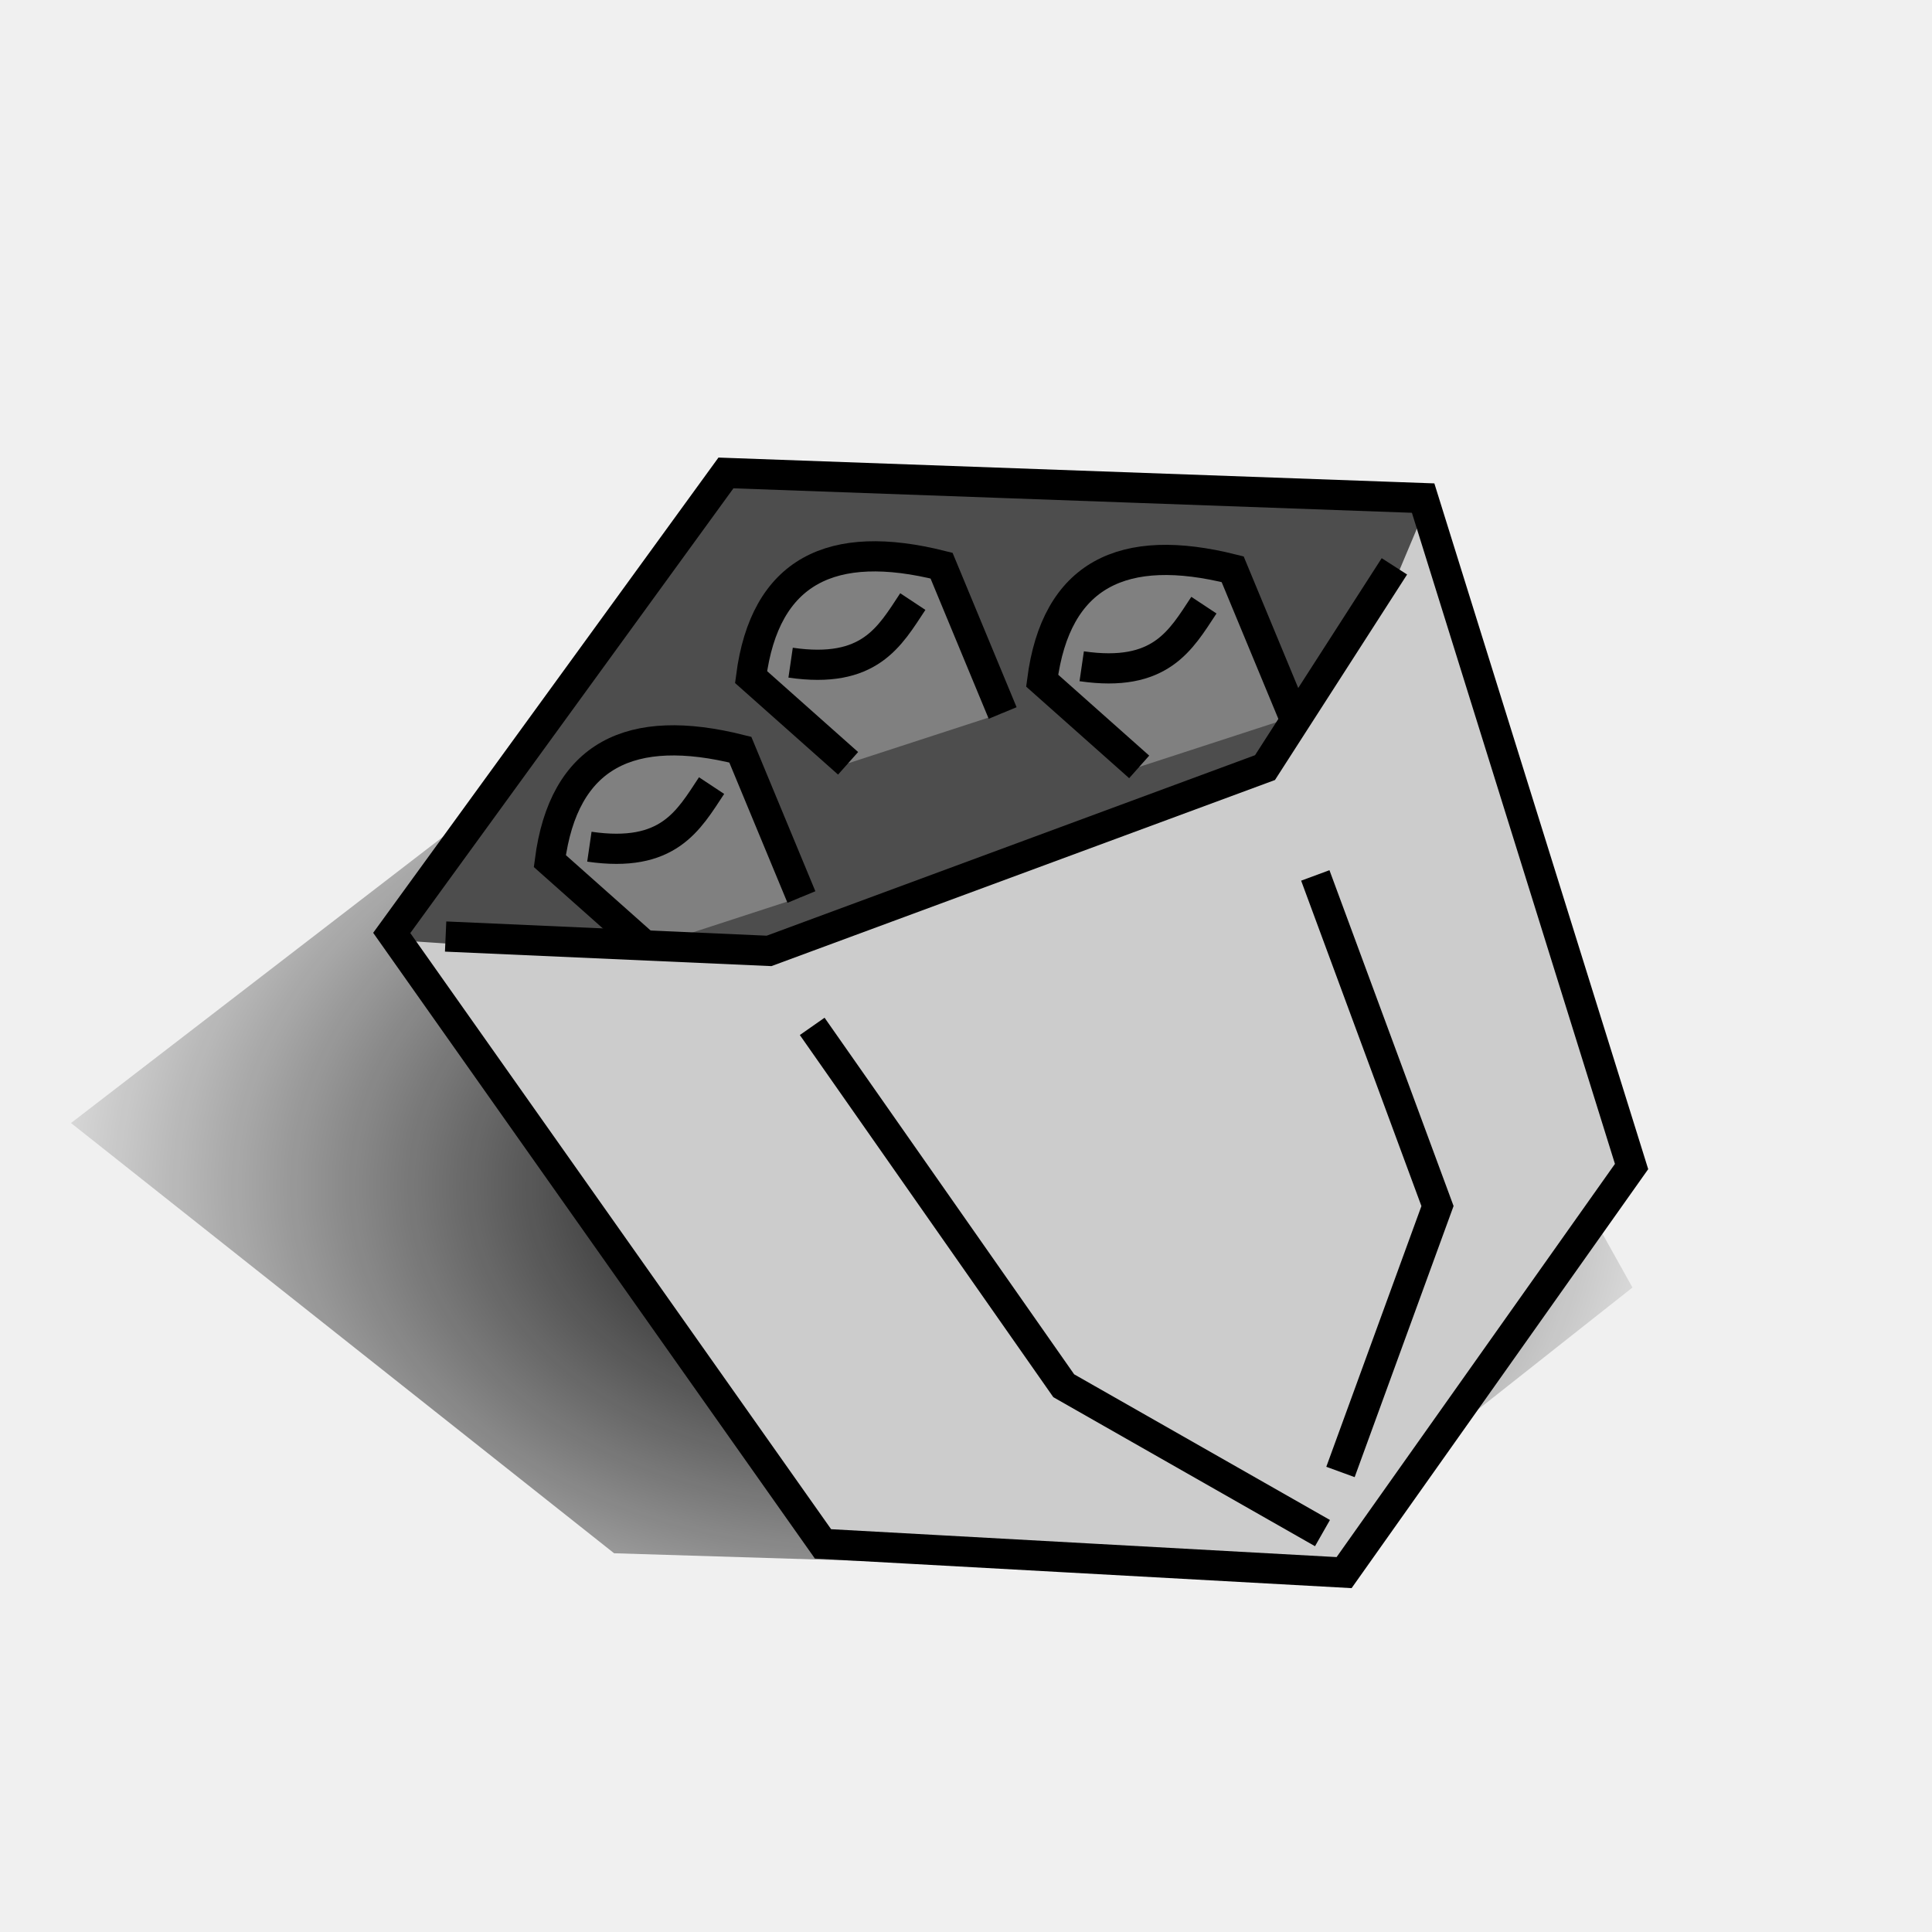
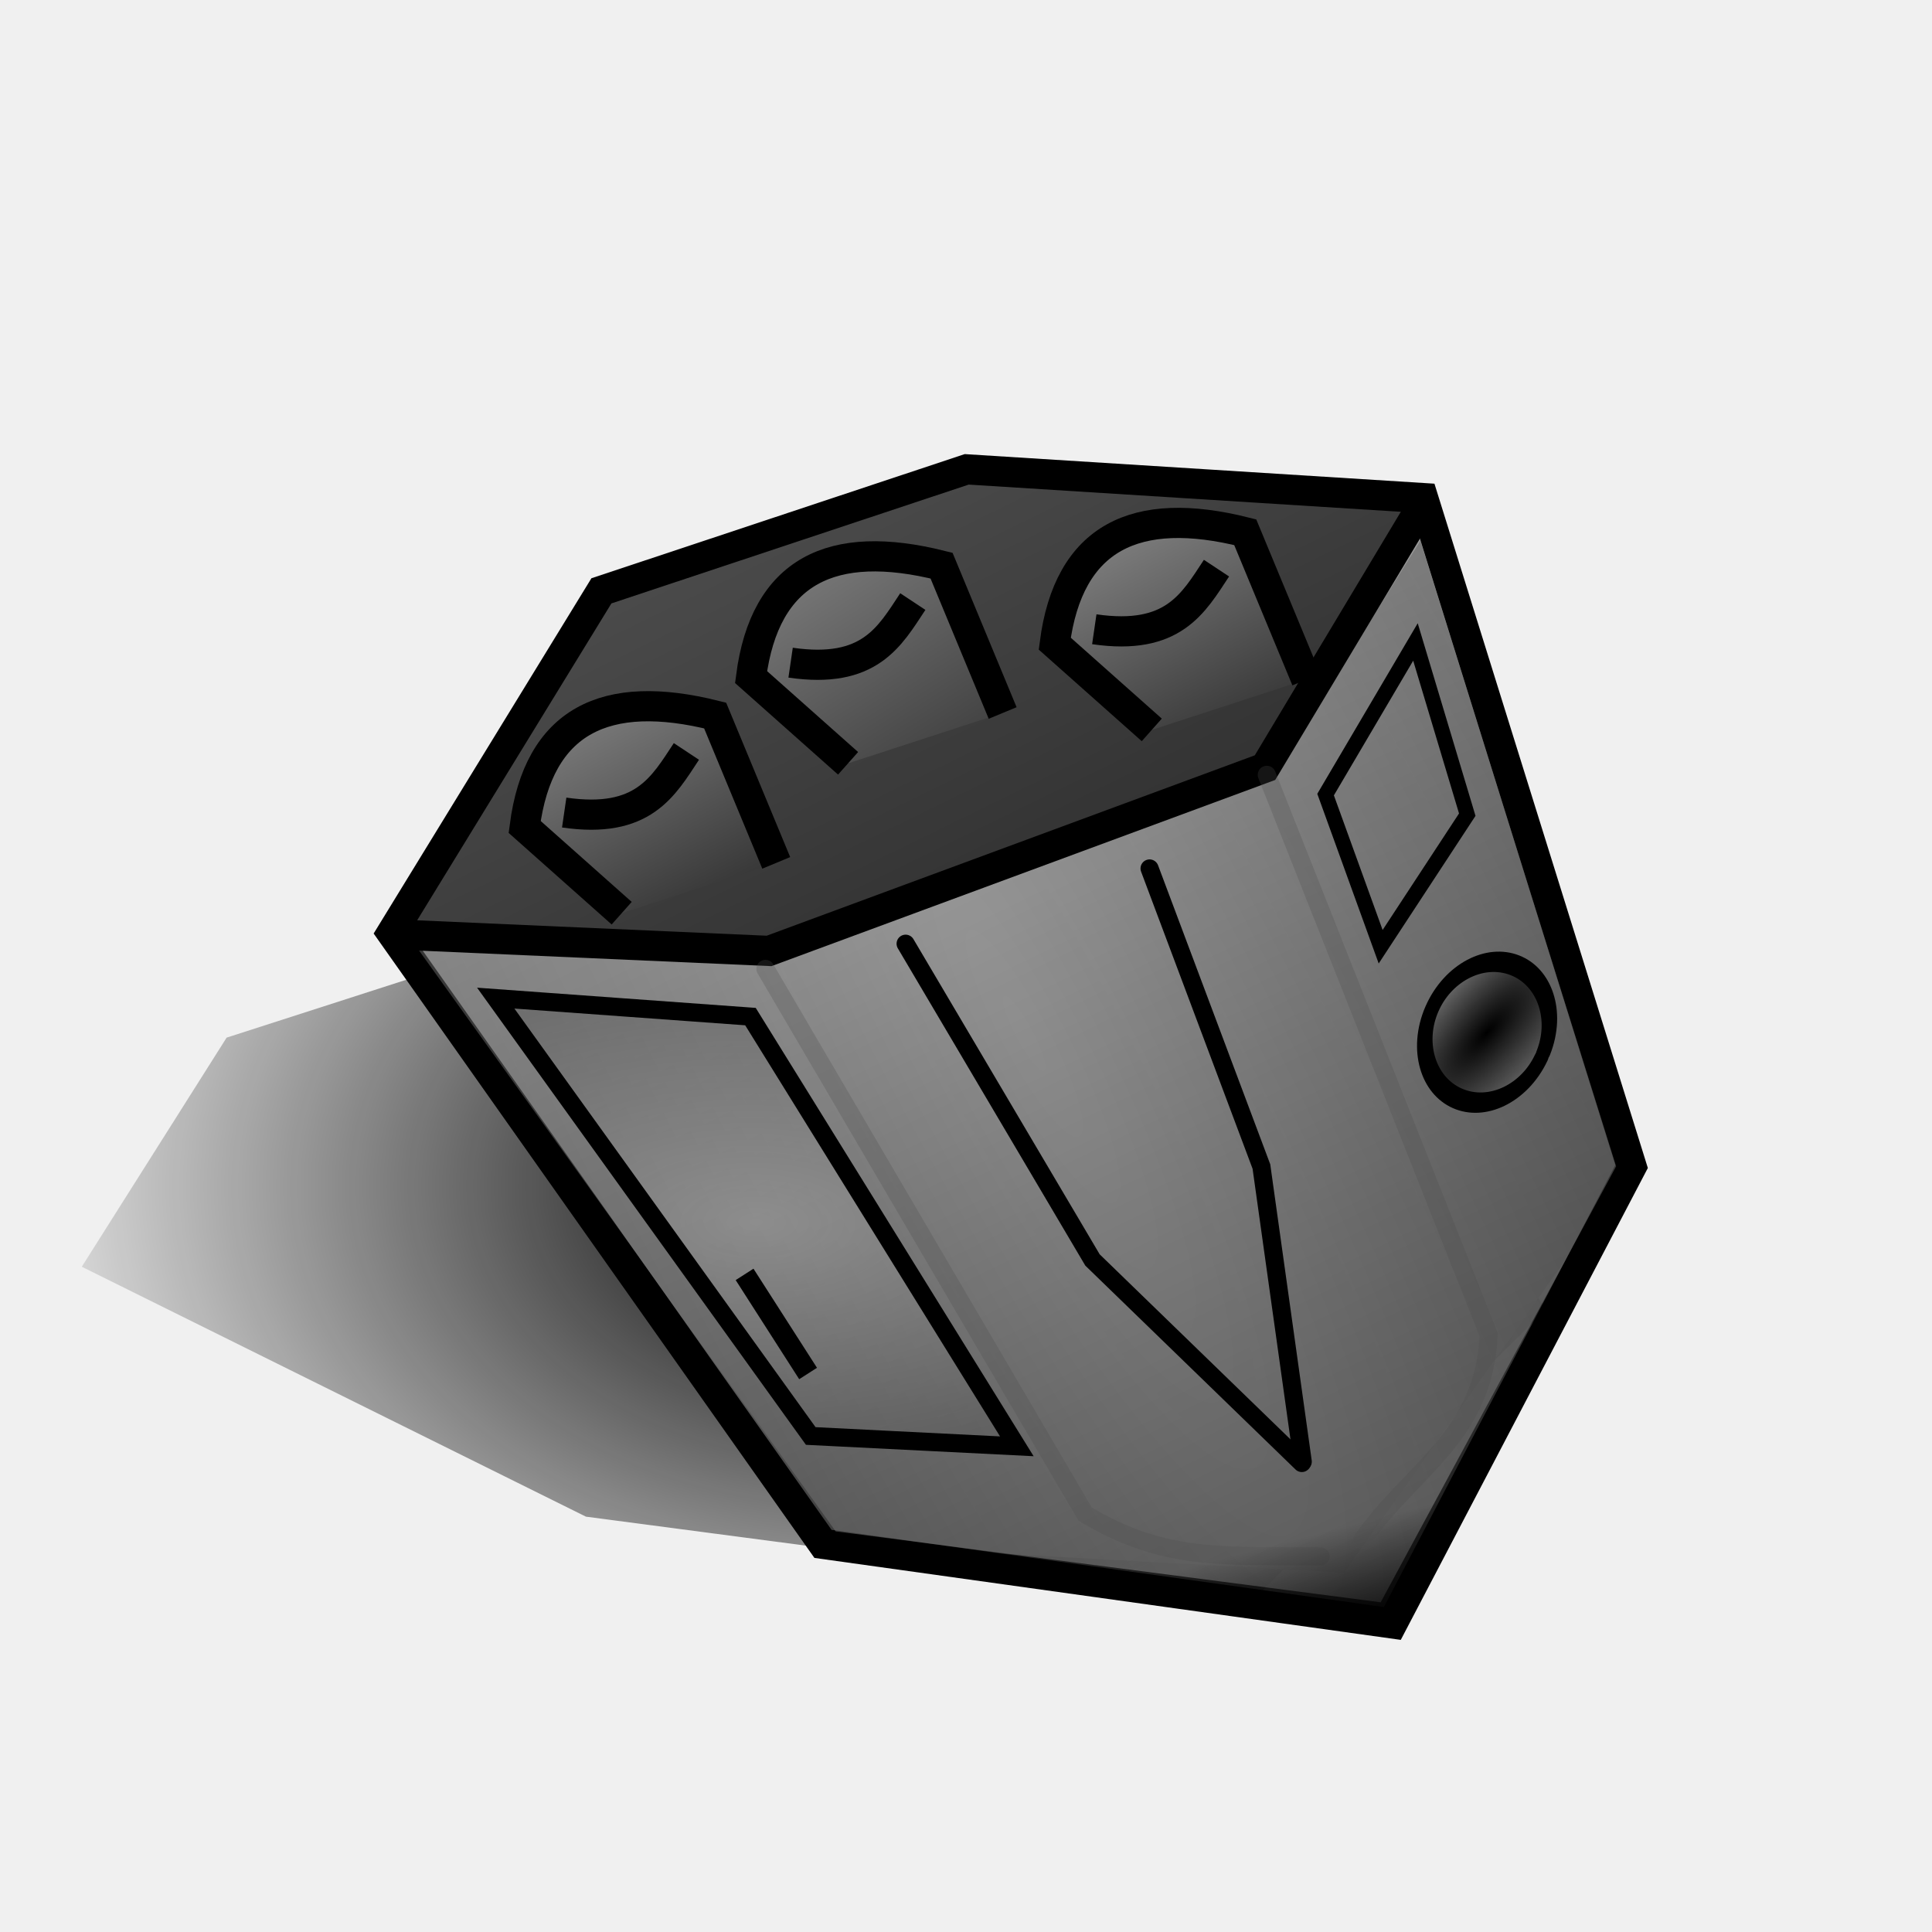
<svg xmlns="http://www.w3.org/2000/svg" xmlns:xlink="http://www.w3.org/1999/xlink" width="64" height="64" id="svg2" version="1.1">
  <defs id="defs4">
+     <linearGradient id="linearGradient3820">
+       <stop style="stop-color:#a1a1a1;stop-opacity:0.547;" offset="0" id="stop3822" />
+       <stop style="stop-color:#5c5c5c;stop-opacity:0.521;" offset="1" id="stop3824" />
+     </linearGradient>
    <linearGradient id="linearGradient3924">
      <stop style="stop-color:#000000;stop-opacity:1;" offset="0" id="stop3926" />
-       <stop style="stop-color:#000000;stop-opacity:0;" offset="1" id="stop3928" />
+       <stop style="stop-color:#8b8b8b;stop-opacity:1;" offset="1" id="stop3928" />
    </linearGradient>
    <radialGradient xlink:href="#linearGradient3924" id="radialGradient3930" cx="28.214" cy="39.298" fx="28.214" fy="39.298" r="25.862" gradientTransform="matrix(1.128971,0,0,0.8164989,-3.638836,7.211156)" gradientUnits="userSpaceOnUse" />
    <radialGradient xlink:href="#linearGradient3924-9" id="radialGradient3930-4" cx="28.214" cy="39.298" fx="28.214" fy="39.298" r="25.862" gradientTransform="matrix(1.128971,0,0,0.8164989,-3.638836,7.211156)" gradientUnits="userSpaceOnUse" />
    <linearGradient id="linearGradient3924-9">
      <stop style="stop-color:#000000;stop-opacity:1;" offset="0" id="stop3926-1" />
      <stop style="stop-color:#000000;stop-opacity:0;" offset="1" id="stop3928-2" />
    </linearGradient>
    <radialGradient r="25.862" fy="39.298" fx="28.214" cy="39.298" cx="28.214" gradientTransform="matrix(1.128971,0,0,0.8164989,-3.638836,995.5733)" gradientUnits="userSpaceOnUse" id="radialGradient3988" xlink:href="#linearGradient3924-9" />
+     <linearGradient xlink:href="#linearGradient3924-9" id="linearGradient3786" x1="46.881" y1="1045.815" x2="26.214" y2="1003.553" gradientUnits="userSpaceOnUse" />
+     <linearGradient xlink:href="#linearGradient3924" id="linearGradient3794" x1="35.865" y1="1021.878" x2="25.151" y2="1004.894" gradientUnits="userSpaceOnUse" />
+     <linearGradient xlink:href="#linearGradient3924" id="linearGradient3802" x1="43.115" y1="1019.093" x2="36.286" y2="1005.877" gradientUnits="userSpaceOnUse" gradientTransform="translate(0.4166667,-1.22619)" />
+     <linearGradient xlink:href="#linearGradient3924" id="linearGradient3810" x1="26.553" y1="1024.817" x2="19.724" y2="1011.517" gradientUnits="userSpaceOnUse" gradientTransform="translate(-0.8333333,-1.130952)" />
+     <radialGradient xlink:href="#linearGradient3820" id="radialGradient3826" cx="33.543" cy="33.146" fx="33.543" fy="33.146" r="20.714" gradientTransform="matrix(2.343984,4.390548,-0.8717101,0.4653802,-15.80276,-128.4607)" gradientUnits="userSpaceOnUse" />
+     <radialGradient xlink:href="#linearGradient3820" id="radialGradient3854" cx="25.053" cy="40.488" fx="25.053" fy="40.488" r="8.931" gradientTransform="matrix(1.786483,0.02666046,-0.01290439,0.8647067,-19.18135,4.809768)" gradientUnits="userSpaceOnUse" />
+     <radialGradient xlink:href="#linearGradient3924-9" id="radialGradient3862" cx="51.071" cy="34.952" fx="51.071" fy="34.952" r="2.253" gradientTransform="matrix(0.8295955,0.1656711,-0.6917958,1.439168,32.88272,-23.81103)" gradientUnits="userSpaceOnUse" />
+     <linearGradient xlink:href="#linearGradient3924-9" id="linearGradient3872" x1="46.169" y1="54.398" x2="45.131" y2="50.41" gradientUnits="userSpaceOnUse" />
+     <radialGradient xlink:href="#linearGradient3924-9-4" id="radialGradient3862-2" cx="51.071" cy="34.952" fx="51.071" fy="34.952" r="2.253" gradientTransform="matrix(0.8295955,0.1656711,-0.6917958,1.439168,32.88272,-23.81103)" gradientUnits="userSpaceOnUse" />
+     <linearGradient id="linearGradient3924-9-4">
+       <stop style="stop-color:#000000;stop-opacity:1;" offset="0" id="stop3926-1-7" />
+       <stop style="stop-color:#000000;stop-opacity:0;" offset="1" id="stop3928-2-3" />
+     </linearGradient>
+     <radialGradient r="2.253" fy="34.952" fx="51.071" cy="34.952" cx="51.071" gradientTransform="matrix(0.8295955,0.1656711,-0.6917958,1.439168,32.88272,-23.81103)" gradientUnits="userSpaceOnUse" id="radialGradient3062" xlink:href="#linearGradient3924-9-4" />
  </defs>
  <g id="layer1" transform="translate(0,-988.3622)" style="display:none">
    <path style="color:#000000;fill:none;stroke:#000000;stroke-width:0.1;stroke-miterlimit:4;stroke-dasharray:none;marker:none;visibility:visible;display:inline;overflow:visible;enable-background:accumulate" d="m 0,1004.362 32,-16 32,16 0,32 -32,16 -32,-16 z" id="rect3750" />
  </g>
  <g transform="translate(0,-988.3622)" id="g3757" style="display:inline">
-     <path style="fill:url(#radialGradient3988);fill-opacity:1;stroke:none;display:inline" d="m 54.077,1031.013 -8.696,-15.593 -29.086,-0.587 -13.943,10.731 17.991,14.252 21.739,0.671 z" id="path3028" />
-     <path style="fill:#cccccc;stroke:none;display:inline" d="m 54.048,1027.005 -6.905,-22.143 -23.095,-0.833 -11.071,15.238 14.286,20.238 17.262,0.952 z" id="path3028-6" />
-     <path style="fill:#4d4d4d;stroke:none;display:inline" d="m 47.262,1005.1 -23.095,-0.833 -11.071,15.238 1.786,0.119 10.714,0.476 16.429,-6.072 4.286,-6.667 z" id="path3028-0" />
-     <path style="fill:none;stroke:#000000;stroke-width:1px;stroke-linecap:butt;stroke-linejoin:miter;stroke-opacity:1;display:inline" d="m 54.048,1027.005 -6.905,-22.143 -23.095,-0.833 -11.071,15.238 14.286,20.238 17.262,0.952 z" id="path3028-7" />
-     <path style="fill:#808080;stroke:#000000;stroke-width:1px;stroke-linecap:butt;stroke-linejoin:miter;stroke-opacity:1;display:inline" d="m 33.214,1011.981 -2.024,-4.881 c -3.632,-0.911 -5.851,0.158 -6.31,3.691 l 3.214,2.857" id="path3036-9" />
-     <path style="fill:none;stroke:#000000;stroke-width:1px;stroke-linecap:butt;stroke-linejoin:miter;stroke-opacity:1;display:inline" d="m 26.905,1022.362 8.333,11.905 8.571,4.881" id="path3032" />
-     <path style="fill:none;stroke:#000000;stroke-width:1px;stroke-linecap:butt;stroke-linejoin:miter;stroke-opacity:1;display:inline" d="m 43.571,1017.362 4.048,10.952 -3.214,8.809" id="path3034" />
+     <path style="fill:url(#radialGradient3988);fill-opacity:1;stroke:none;display:inline" d="m 51.22,1031.727 -10.124,-14.046 -24.205,2.032 -9.384,3.022 -4.798,7.59 16.702,8.279 21.956,2.892 z" id="path3028" />
+     <path style="fill:#cccccc;stroke:none;display:inline" d="m 54.048,1027.005 -6.905,-22.143 -14.646,-1.232 -12.735,3.97 -6.786,11.667 14.286,20.238 17.262,0.952 z" id="path3028-6" />
+     <path style="fill:#4d4d4d;stroke:none;display:inline" d="m 47.262,1005.1 -15.242,-1.445 -12.139,3.945 -6.786,11.905 1.786,0.119 10.714,0.476 16.429,-6.072 4.286,-6.667 z" id="path3028-0" />
+     <path style="fill:url(#linearGradient3786);fill-opacity:1;stroke:#000000;stroke-width:1px;stroke-linecap:butt;stroke-linejoin:miter;stroke-opacity:1;display:inline" d="m 54.048,1027.005 -6.905,-22.143 -15.119,-0.952 -12.101,4.024 -6.947,11.333 14.286,20.238 18.861,2.636 z" id="path3028-7" />
+     <path style="fill:url(#radialGradient3826);fill-opacity:1;stroke:#000000;stroke-width:0;stroke-linecap:butt;stroke-linejoin:miter;stroke-miterlimit:4;stroke-opacity:1;stroke-dasharray:none" d="m 14,31.48 11.364,0.518 16.752,-6.163 4.936,-7.924 6.484,20.725 L 45.737,53.078 27.683,50.729 13.79,31.361" id="path3818" transform="translate(0,988.3622)" />
+     <path style="fill:url(#linearGradient3794);stroke:#000000;stroke-width:1px;stroke-linecap:butt;stroke-linejoin:miter;stroke-opacity:1;display:inline;fill-opacity:1" d="m 33.214,1011.981 -2.024,-4.881 c -3.632,-0.911 -5.851,0.158 -6.31,3.691 l 3.214,2.857" id="path3036-9" />
+     <path style="fill:none;stroke:#000000;stroke-width:0.6;stroke-linecap:round;stroke-linejoin:miter;stroke-miterlimit:4;stroke-opacity:1;stroke-dasharray:none;display:inline" d="m 30,1019.624 6.19,10.476 6.935,6.726" id="path3032" />
+     <path style="fill:none;stroke:#000000;stroke-width:0.6;stroke-linecap:round;stroke-linejoin:miter;stroke-miterlimit:4;stroke-opacity:1;stroke-dasharray:none;display:inline" d="m 38.081,1017.131 3.705,9.874 1.369,9.777" id="path3034" />
    <path style="fill:none;stroke:#000000;stroke-width:1px;stroke-linecap:butt;stroke-linejoin:miter;stroke-opacity:1;display:inline" d="m 26.19,1010.314 c 2.616,0.381 3.281,-0.864 4.048,-2.024" id="path3038-8" />
-     <path style="fill:#808080;stroke:#000000;stroke-width:1px;stroke-linecap:butt;stroke-linejoin:miter;stroke-opacity:1;display:inline" d="m 26.548,1018.077 -2.024,-4.881 c -3.632,-0.911 -5.851,0.158 -6.31,3.691 l 3.214,2.857" id="path3036" />
-     <path style="fill:none;stroke:#000000;stroke-width:1px;stroke-linecap:butt;stroke-linejoin:miter;stroke-opacity:1;display:inline" d="m 19.524,1016.41 c 2.616,0.381 3.281,-0.864 4.048,-2.024" id="path3038" />
-     <path style="fill:#808080;stroke:#000000;stroke-width:1px;stroke-linecap:butt;stroke-linejoin:miter;stroke-opacity:1;display:inline" d="m 42.857,1012.1 -2.024,-4.881 c -3.632,-0.911 -5.851,0.158 -6.31,3.691 l 3.214,2.857" id="path3036-9-0" />
-     <path style="fill:none;stroke:#000000;stroke-width:1px;stroke-linecap:butt;stroke-linejoin:miter;stroke-opacity:1;display:inline" d="m 35.833,1010.433 c 2.616,0.381 3.281,-0.864 4.048,-2.024" id="path3038-8-7" />
-     <path style="fill:none;stroke:#000000;stroke-width:1px;stroke-linecap:butt;stroke-linejoin:miter;stroke-opacity:1;display:inline" d="m 14.762,1019.386 10.714,0.476 16.429,-6.072 4.286,-6.667" id="path3030" />
+     <path style="fill:url(#linearGradient3810);fill-opacity:1;stroke:#000000;stroke-width:1px;stroke-linecap:butt;stroke-linejoin:miter;stroke-opacity:1;display:inline" d="m 25.714,1016.946 -2.024,-4.881 c -3.632,-0.911 -5.851,0.158 -6.31,3.691 l 3.214,2.857" id="path3036" />
+     <path style="fill:none;stroke:#000000;stroke-width:1px;stroke-linecap:butt;stroke-linejoin:miter;stroke-opacity:1;display:inline" d="m 18.69,1015.279 c 2.616,0.381 3.281,-0.864 4.048,-2.024" id="path3038" />
+     <path style="fill:url(#linearGradient3802);fill-opacity:1;stroke:#000000;stroke-width:1px;stroke-linecap:butt;stroke-linejoin:miter;stroke-opacity:1;display:inline" d="M 43.274,1010.874 41.25,1005.993 c -3.632,-0.911 -5.851,0.158 -6.31,3.691 l 3.214,2.857" id="path3036-9-0" />
+     <path style="fill:none;stroke:#000000;stroke-width:1px;stroke-linecap:butt;stroke-linejoin:miter;stroke-opacity:1;display:inline" d="m 36.25,1009.207 c 2.616,0.381 3.281,-0.864 4.048,-2.024" id="path3038-8-7" />
+     <path style="fill:none;stroke:#000000;stroke-width:1px;stroke-linecap:butt;stroke-linejoin:miter;stroke-opacity:1;display:inline" d="m 13.333,1019.327 12.143,0.536 16.429,-6.072 5.193,-8.66" id="path3030" />
+     <path style="fill:url(#radialGradient3854);stroke:#000000;stroke-width:0.6;stroke-linecap:butt;stroke-linejoin:miter;stroke-opacity:1;stroke-miterlimit:4;stroke-dasharray:none;fill-opacity:1" d="M 24.86,33.676 33.684,47.911 26.857,47.569 16.422,33.064 z" id="path3812" transform="translate(0,988.3622)" />
+     <path style="fill:none;stroke:#000000;stroke-width:0.7;stroke-linecap:butt;stroke-linejoin:miter;stroke-miterlimit:4;stroke-opacity:1;stroke-dasharray:none" d="m 24.665,1030.578 2.104,3.283" id="path3816" />
+     <path style="fill:none;stroke:#4d4d4d;stroke-width:0.6;stroke-linecap:round;stroke-linejoin:miter;stroke-miterlimit:4;stroke-opacity:0.276;stroke-dasharray:none" d="m 25.357,32.095 10.59,18.063 c 2.698,1.606 4.637,1.355 7.802,1.402" id="path3840" transform="translate(0,988.3622)" />
+     <path style="fill:url(#linearGradient3872);fill-opacity:1;stroke:#000000;stroke-width:0;stroke-linecap:butt;stroke-linejoin:miter;stroke-miterlimit:4;stroke-opacity:1;stroke-dasharray:none" d="m 27.5,50.905 13.095,-0.298 3.274,-0.06 2.738,-2.857 7.55,-9.305 -8.369,15.18 -18.229,-2.542" id="path3864" transform="translate(0,988.3622)" />
+     <path style="fill:url(#radialGradient3062);fill-opacity:1;stroke:#000000;stroke-width:0.459;stroke-linecap:round;stroke-linejoin:round;stroke-miterlimit:4;stroke-opacity:1;stroke-dasharray:none;display:inline" id="path3838" d="m 53.053,34.952 a 1.982,1.548 0 1 1 -0.005,-0.113" transform="matrix(0.9059215,0.4234457,-0.6569628,1.405509,25.95553,951.809)" />
+     <path style="fill:none;stroke:#000000;stroke-width:0.5;stroke-linecap:butt;stroke-linejoin:miter;stroke-miterlimit:4;stroke-opacity:1;stroke-dasharray:none;display:inline" d="m 46.889,1009.628 -2.977,5.056 1.824,5.04 2.869,-4.375 z" id="path3842" />
+     <path style="fill:none;stroke:#4d4d4d;stroke-width:0.6;stroke-linecap:round;stroke-linejoin:miter;stroke-miterlimit:4;stroke-opacity:0.276;stroke-dasharray:none;display:inline" d="m 41.964,1014.029 7.351,18.549 c -0.147,3.368 -2.573,4.474 -4.196,6.809" id="path3844" />
  </g>
  <g id="layer2" style="display:none">
-     <path style="fill:#ffffff;stroke:none" d="m 30.357,32.929 10.357,-4.405 4.881,11.071 -2.738,7.857 -6.31,-2.381 z" id="path4031" />
+     <path style="fill:#ffffff;stroke:none" d="m 31.253,31.227 c 4.235,3.755 6.095,2.661 5.89,-1.513 l 3.571,9.167 1.19,7.262 -4.868,-5.077 z" id="path4031" />
  </g>
</svg>
